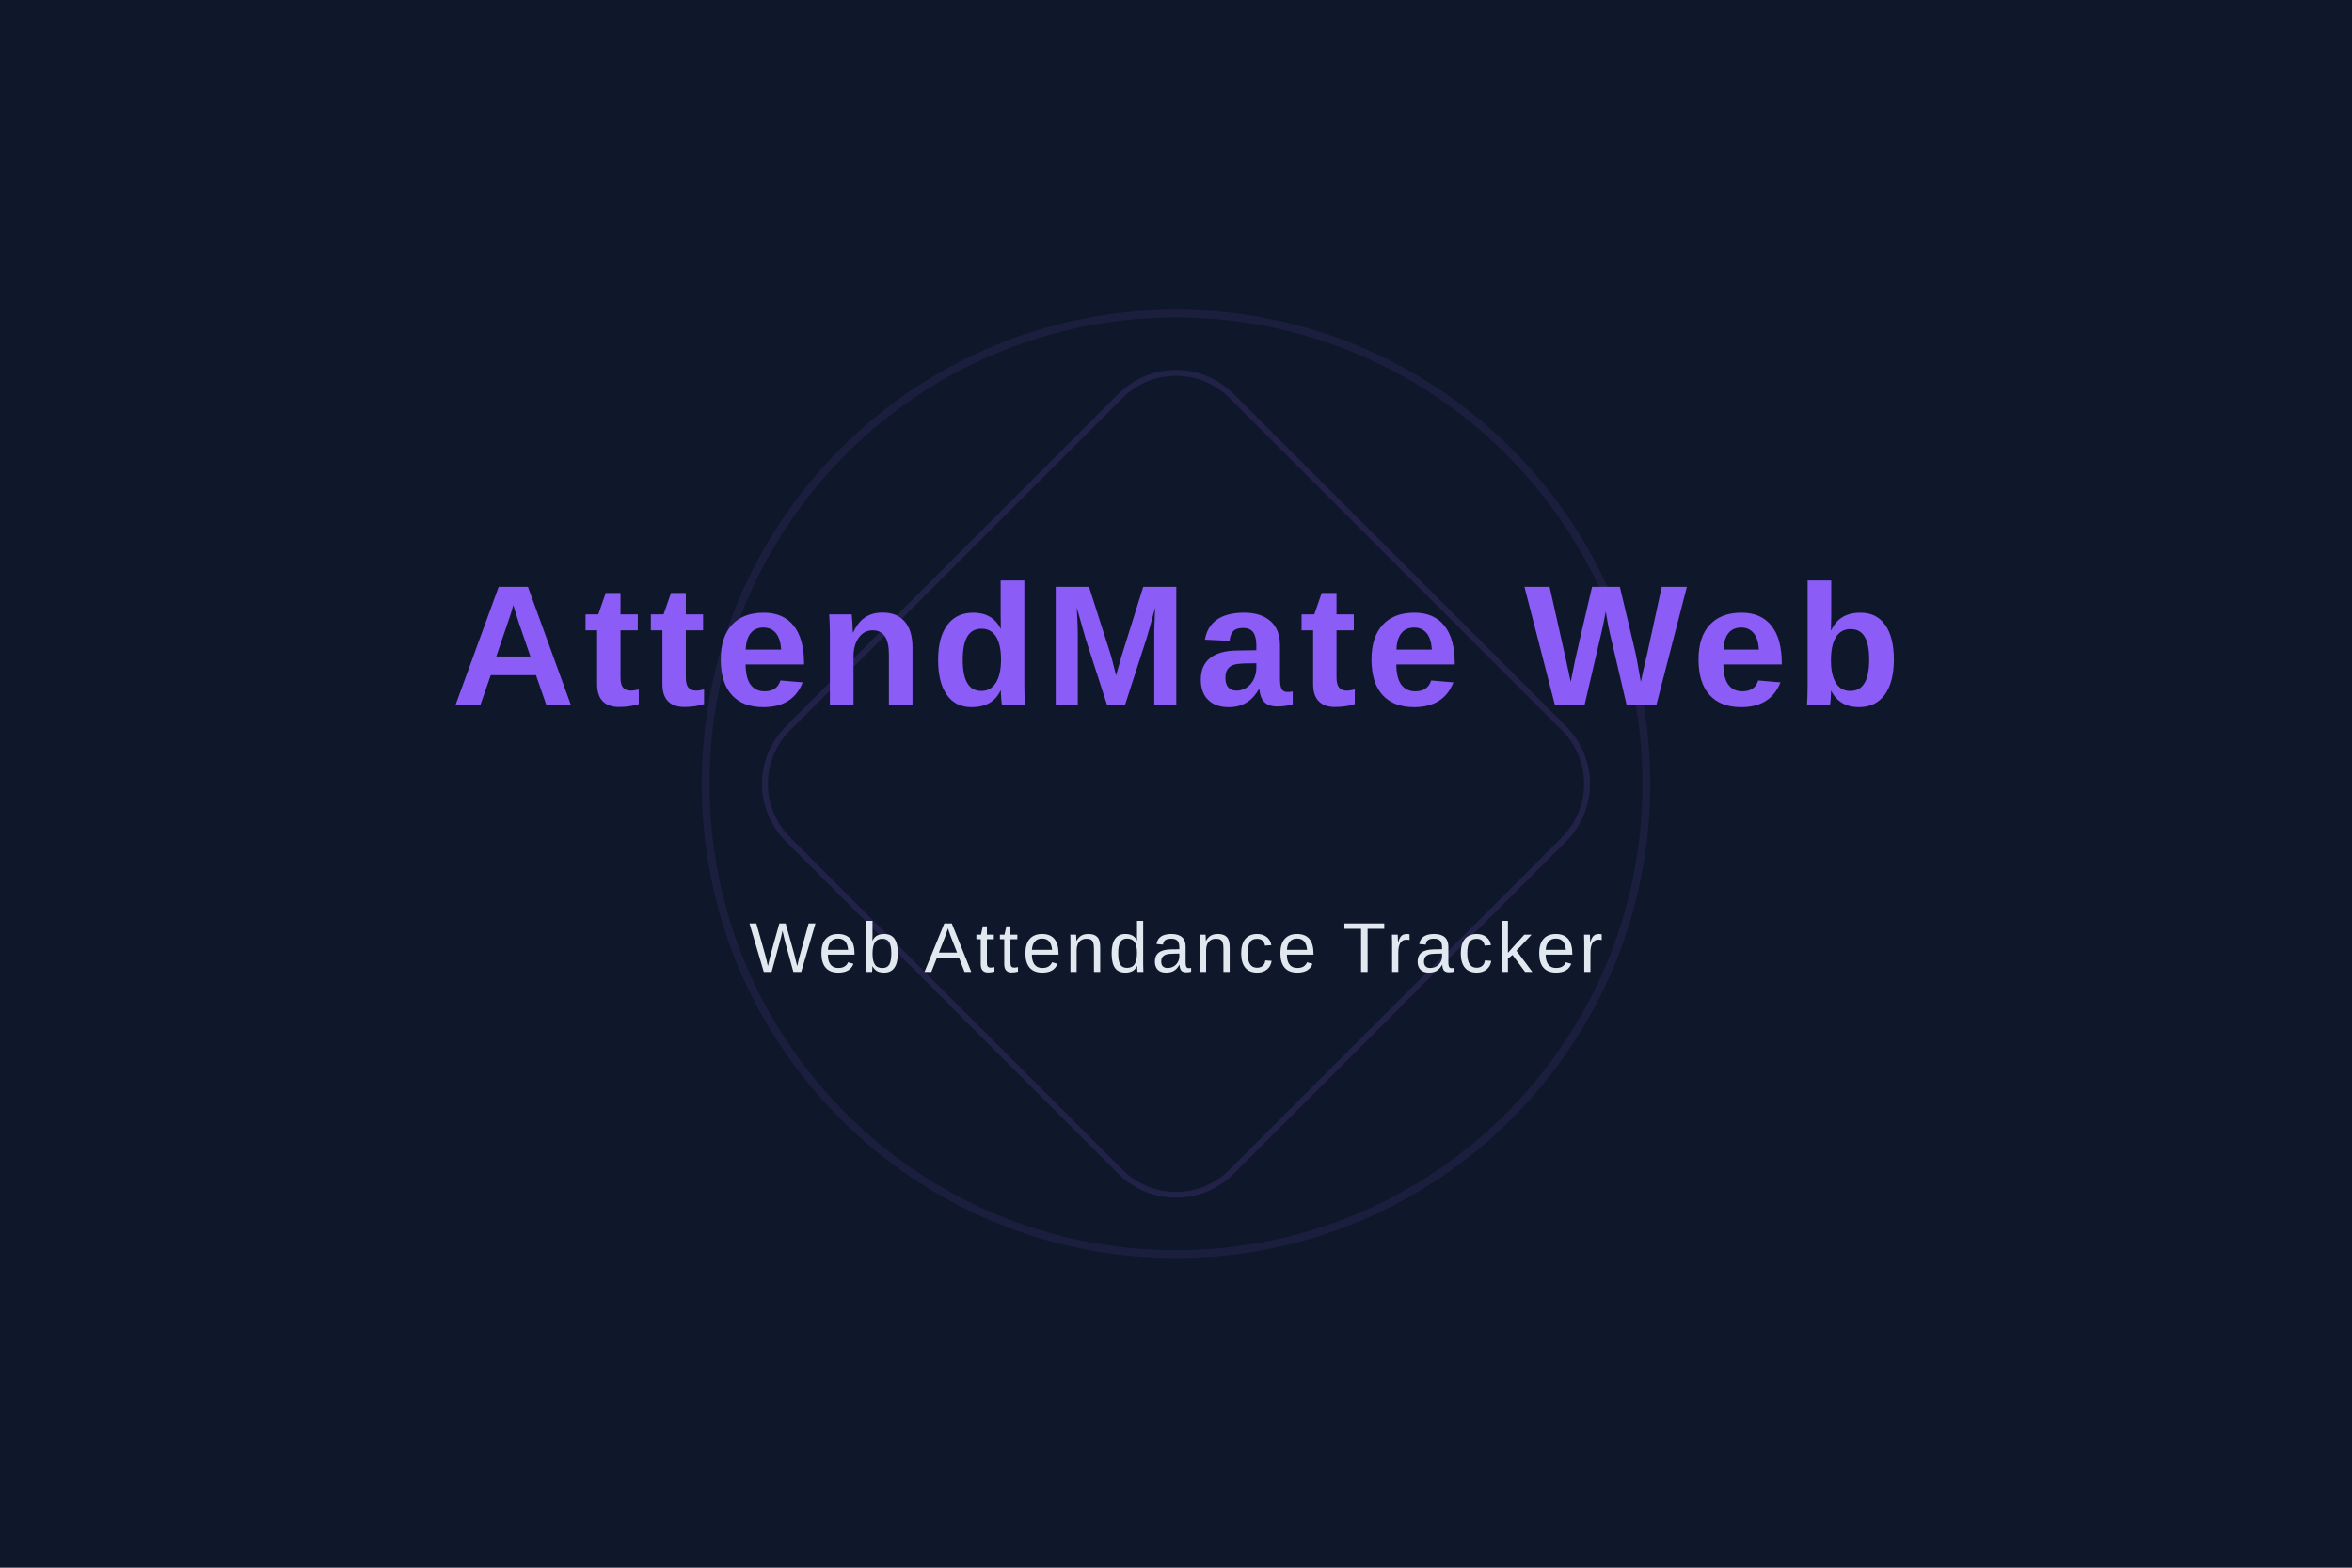
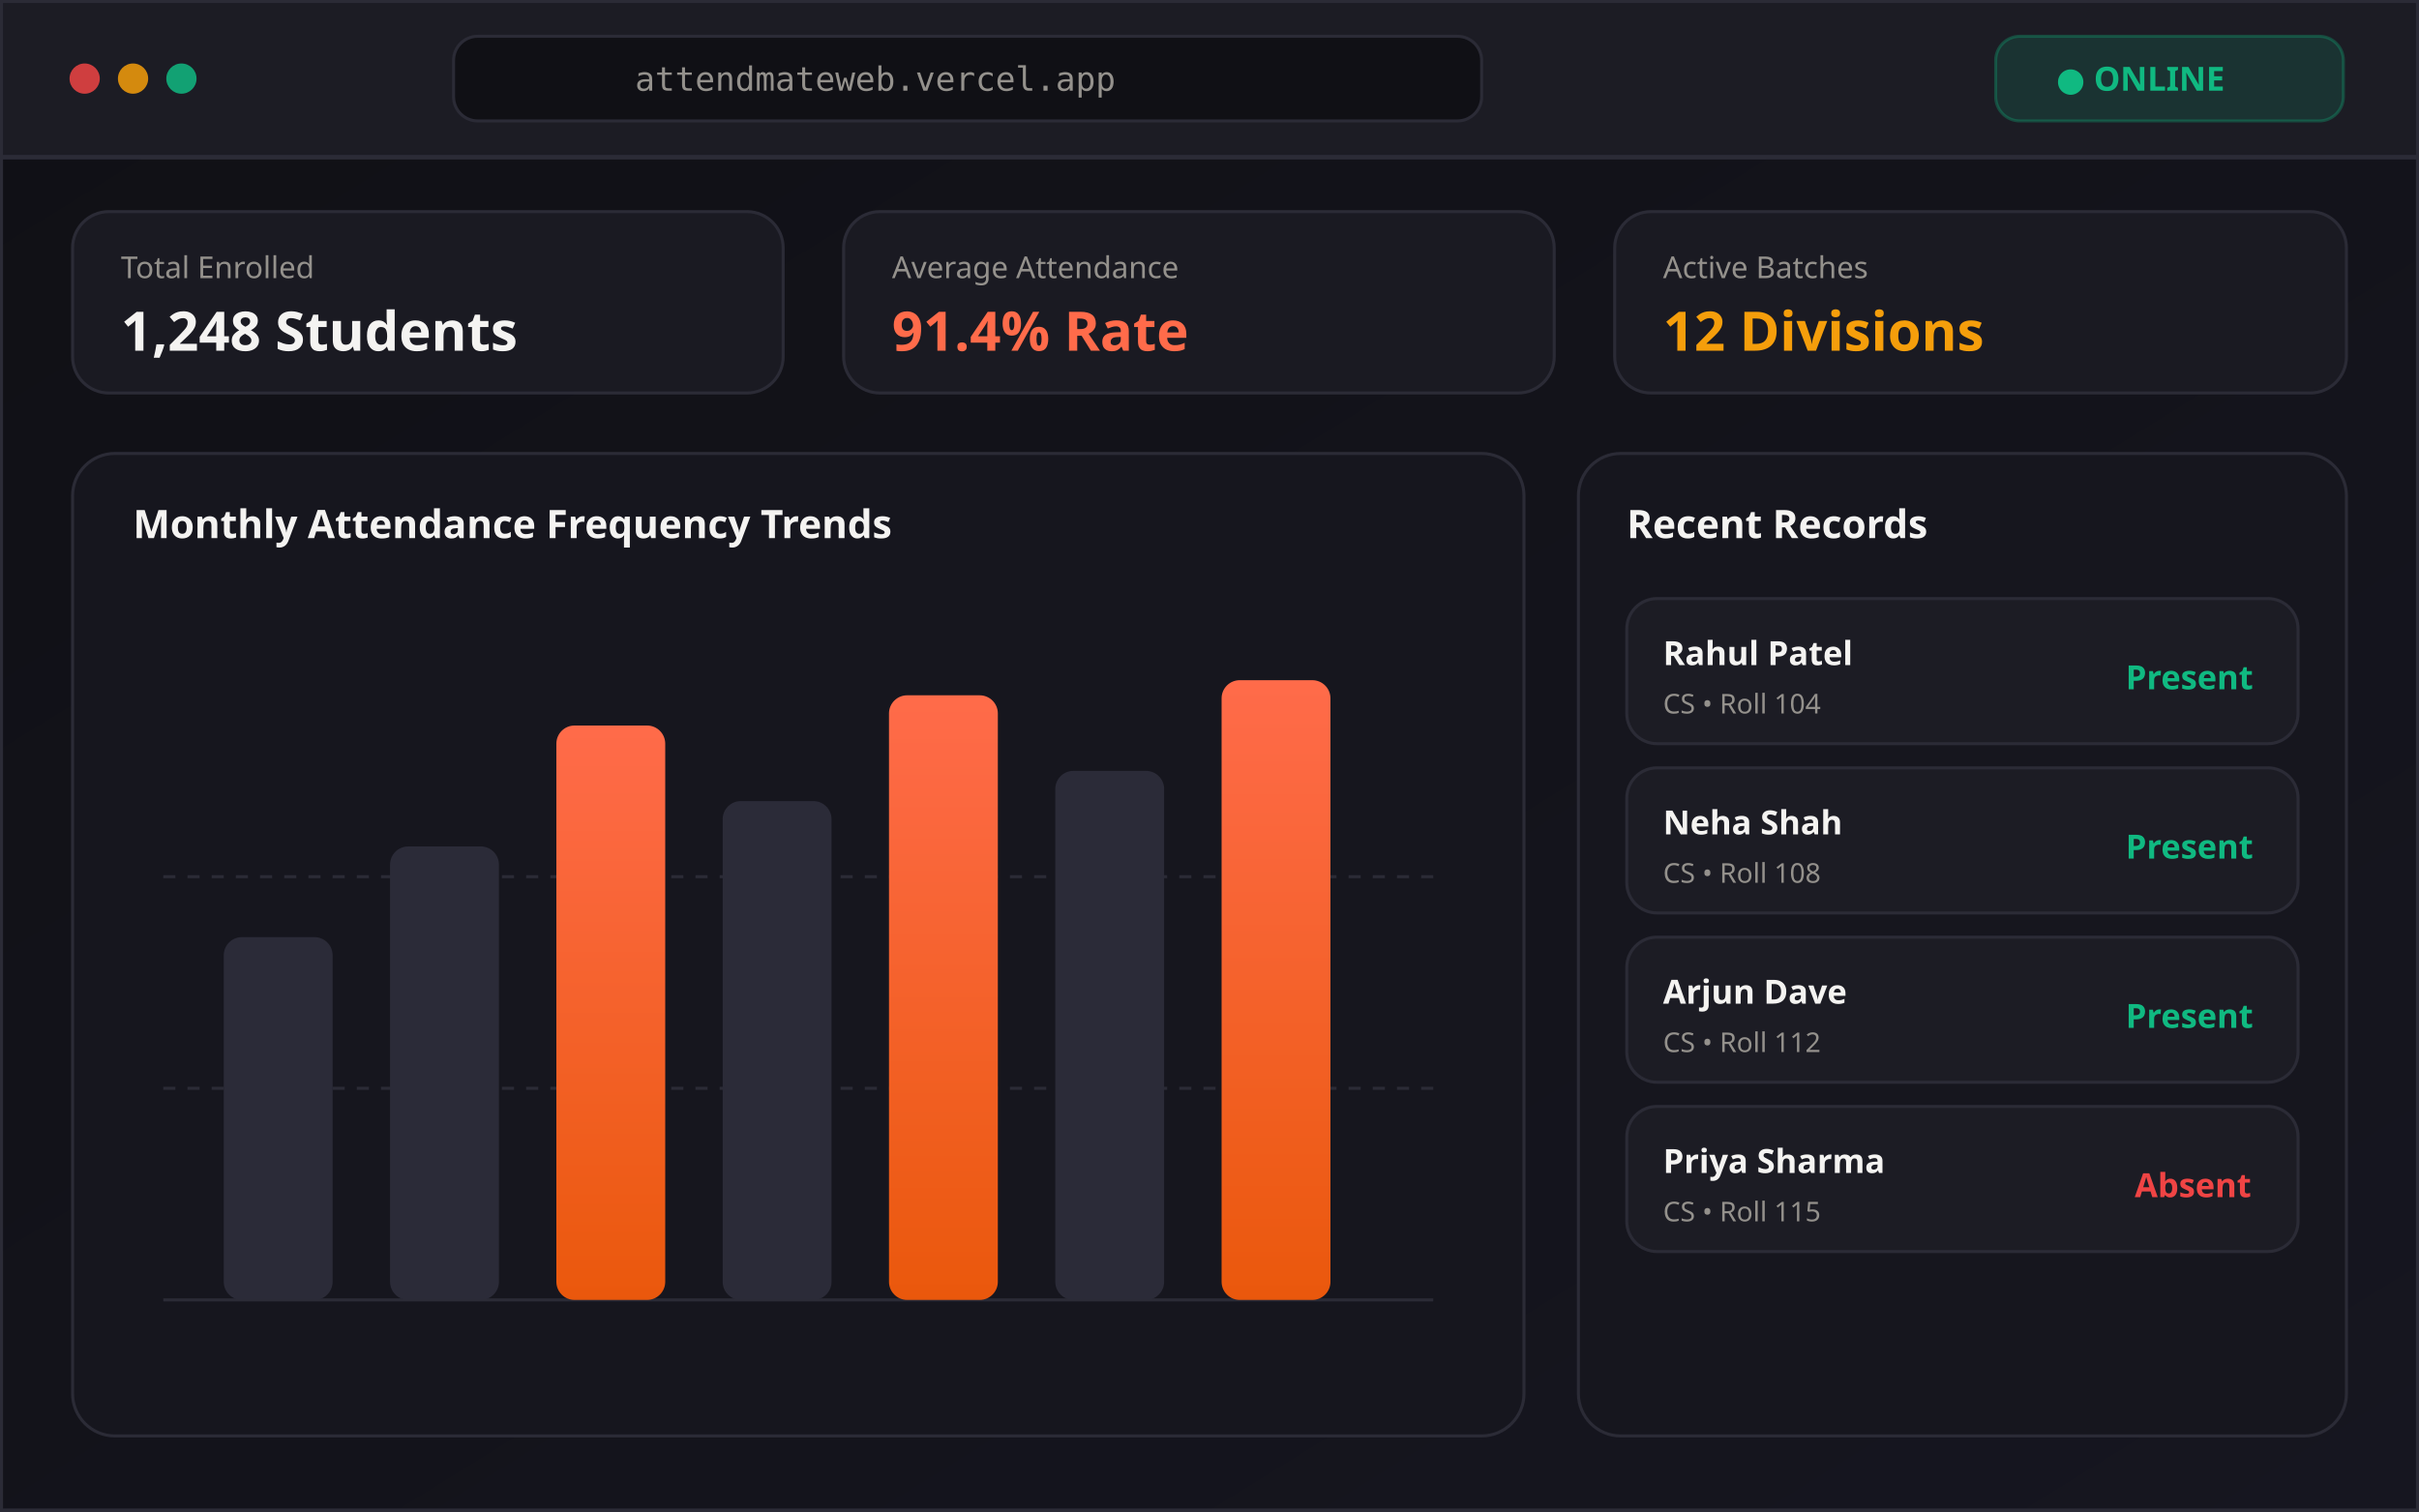
- <svg xmlns="http://www.w3.org/2000/svg" width="600" height="400">
-   <rect width="600" height="400" fill="#0f172a" />
-   <circle cx="300" cy="200" r="120" fill="none" stroke="#8b5cf6" stroke-width="2" opacity="0.1" />
-   <rect x="220" y="120" width="160" height="160" rx="20" fill="none" stroke="#8b5cf6" stroke-width="1.5" opacity="0.15" transform="rotate(45 300 200)" />
-   <text x="50%" y="45%" font-size="44" fill="#8b5cf6" font-weight="bold" text-anchor="middle" font-family="Segoe UI, Arial, sans-serif" letter-spacing="2">
-     AttendMate Web
-   </text>
-   <text x="50%" y="62%" font-size="18" fill="#e2e8f0" text-anchor="middle" font-family="Segoe UI, Arial, sans-serif" letter-spacing="1">
-     Web Attendance Tracker
-   </text>
+ <svg xmlns="http://www.w3.org/2000/svg" viewBox="0 0 800 500" width="800" height="500">
+   <defs>
+     <linearGradient id="aw-canvas-bg" x1="0%" y1="0%" x2="100%" y2="100%">
+       <stop offset="0%" stop-color="#101015" />
+       <stop offset="100%" stop-color="#161620" />
+     </linearGradient>
+     <linearGradient id="aw-chart-bar" x1="0%" y1="0%" x2="0%" y2="100%">
+       <stop offset="0%" stop-color="#FF6B4A" />
+       <stop offset="100%" stop-color="#EA580C" />
+     </linearGradient>
+   </defs>
+   <rect x="0" y="0" width="800" height="500" fill="url(#aw-canvas-bg)" />
+   <rect x="0" y="0" width="800" height="52" fill="#1C1C24" />
+   <line x1="0" y1="52" x2="800" y2="52" stroke="#2B2B36" stroke-width="1.5" />
+   <circle cx="28" cy="26" r="5" fill="#EF4444" opacity="0.85" />
+   <circle cx="44" cy="26" r="5" fill="#F59E0B" opacity="0.85" />
+   <circle cx="60" cy="26" r="5" fill="#10B981" opacity="0.85" />
+   <rect x="150" y="12" width="340" height="28" rx="8" fill="#101015" stroke="#2B2B36" stroke-width="1" />
+   <text x="210" y="30" fill="#94918C" font-size="11" font-family="monospace">attendmateweb.vercel.app</text>
+   <rect x="660" y="12" width="115" height="28" rx="8" fill="#10B981" fill-opacity="0.15" stroke="#10B981" stroke-opacity="0.3" stroke-width="1" />
+   <text x="680" y="30" fill="#10B981" font-size="11" font-family="system-ui, sans-serif" font-weight="bold">● ONLINE</text>
+   <g transform="translate(24, 70)">
+     <rect x="0" y="0" width="235" height="60" rx="12" fill="#1A1A22" stroke="#2B2B36" stroke-width="1" />
+     <text x="16" y="22" fill="#94918C" font-size="10" font-family="system-ui, sans-serif">Total Enrolled</text>
+     <text x="16" y="46" fill="#F4F3F1" font-size="18" font-family="system-ui, sans-serif" font-weight="bold">1,248 Students</text>
+     <rect x="255" y="0" width="235" height="60" rx="12" fill="#1A1A22" stroke="#2B2B36" stroke-width="1" />
+     <text x="271" y="22" fill="#94918C" font-size="10" font-family="system-ui, sans-serif">Average Attendance</text>
+     <text x="271" y="46" fill="#FF6B4A" font-size="18" font-family="system-ui, sans-serif" font-weight="bold">91.4% Rate</text>
+     <rect x="510" y="0" width="242" height="60" rx="12" fill="#1A1A22" stroke="#2B2B36" stroke-width="1" />
+     <text x="526" y="22" fill="#94918C" font-size="10" font-family="system-ui, sans-serif">Active Batches</text>
+     <text x="526" y="46" fill="#F59E0B" font-size="18" font-family="system-ui, sans-serif" font-weight="bold">12 Divisions</text>
+   </g>
+   <g transform="translate(24, 150)">
+     <rect x="0" y="0" width="480" height="325" rx="14" fill="#16161E" stroke="#2B2B36" stroke-width="1" />
+     <text x="20" y="28" fill="#F4F3F1" font-size="13" font-family="system-ui, sans-serif" font-weight="bold">Monthly Attendance Frequency Trends</text>
+     <g transform="translate(30, 60)">
+       <line x1="0" y1="220" x2="420" y2="220" stroke="#2B2B36" stroke-width="1" />
+       <line x1="0" y1="150" x2="420" y2="150" stroke="#2B2B36" stroke-dasharray="4,4" stroke-width="1" />
+       <line x1="0" y1="80" x2="420" y2="80" stroke="#2B2B36" stroke-dasharray="4,4" stroke-width="1" />
+       <rect x="20" y="100" width="36" height="120" rx="6" fill="#2B2B38" />
+       <rect x="75" y="70" width="36" height="150" rx="6" fill="#2B2B38" />
+       <rect x="130" y="30" width="36" height="190" rx="6" fill="url(#aw-chart-bar)" />
+       <rect x="185" y="55" width="36" height="165" rx="6" fill="#2B2B38" />
+       <rect x="240" y="20" width="36" height="200" rx="6" fill="url(#aw-chart-bar)" />
+       <rect x="295" y="45" width="36" height="175" rx="6" fill="#2B2B38" />
+       <rect x="350" y="15" width="36" height="205" rx="6" fill="url(#aw-chart-bar)" />
+     </g>
+     <rect x="498" y="0" width="254" height="325" rx="14" fill="#16161E" stroke="#2B2B36" stroke-width="1" />
+     <text x="514" y="28" fill="#F4F3F1" font-size="13" font-family="system-ui, sans-serif" font-weight="bold">Recent Records</text>
+     <g transform="translate(514, 48)">
+       <rect x="0" y="0" width="222" height="48" rx="10" fill="#1C1C24" stroke="#2B2B36" stroke-width="1" />
+       <text x="12" y="22" fill="#F4F3F1" font-size="11" font-family="system-ui, sans-serif" font-weight="bold">Rahul Patel</text>
+       <text x="12" y="38" fill="#94918C" font-size="9" font-family="system-ui, sans-serif">CS • Roll 104</text>
+       <text x="165" y="30" fill="#10B981" font-size="11" font-family="system-ui, sans-serif" font-weight="bold">Present</text>
+       <rect x="0" y="56" width="222" height="48" rx="10" fill="#1C1C24" stroke="#2B2B36" stroke-width="1" />
+       <text x="12" y="78" fill="#F4F3F1" font-size="11" font-family="system-ui, sans-serif" font-weight="bold">Neha Shah</text>
+       <text x="12" y="94" fill="#94918C" font-size="9" font-family="system-ui, sans-serif">CS • Roll 108</text>
+       <text x="165" y="86" fill="#10B981" font-size="11" font-family="system-ui, sans-serif" font-weight="bold">Present</text>
+       <rect x="0" y="112" width="222" height="48" rx="10" fill="#1C1C24" stroke="#2B2B36" stroke-width="1" />
+       <text x="12" y="134" fill="#F4F3F1" font-size="11" font-family="system-ui, sans-serif" font-weight="bold">Arjun Dave</text>
+       <text x="12" y="150" fill="#94918C" font-size="9" font-family="system-ui, sans-serif">CS • Roll 112</text>
+       <text x="165" y="142" fill="#10B981" font-size="11" font-family="system-ui, sans-serif" font-weight="bold">Present</text>
+       <rect x="0" y="168" width="222" height="48" rx="10" fill="#1C1C24" stroke="#2B2B36" stroke-width="1" />
+       <text x="12" y="190" fill="#F4F3F1" font-size="11" font-family="system-ui, sans-serif" font-weight="bold">Priya Sharma</text>
+       <text x="12" y="206" fill="#94918C" font-size="9" font-family="system-ui, sans-serif">CS • Roll 115</text>
+       <text x="168" y="198" fill="#EF4444" font-size="11" font-family="system-ui, sans-serif" font-weight="bold">Absent</text>
+     </g>
+   </g>
+   <rect x="0" y="0" width="800" height="500" fill="none" stroke="#2B2B36" stroke-width="2" />
</svg>
